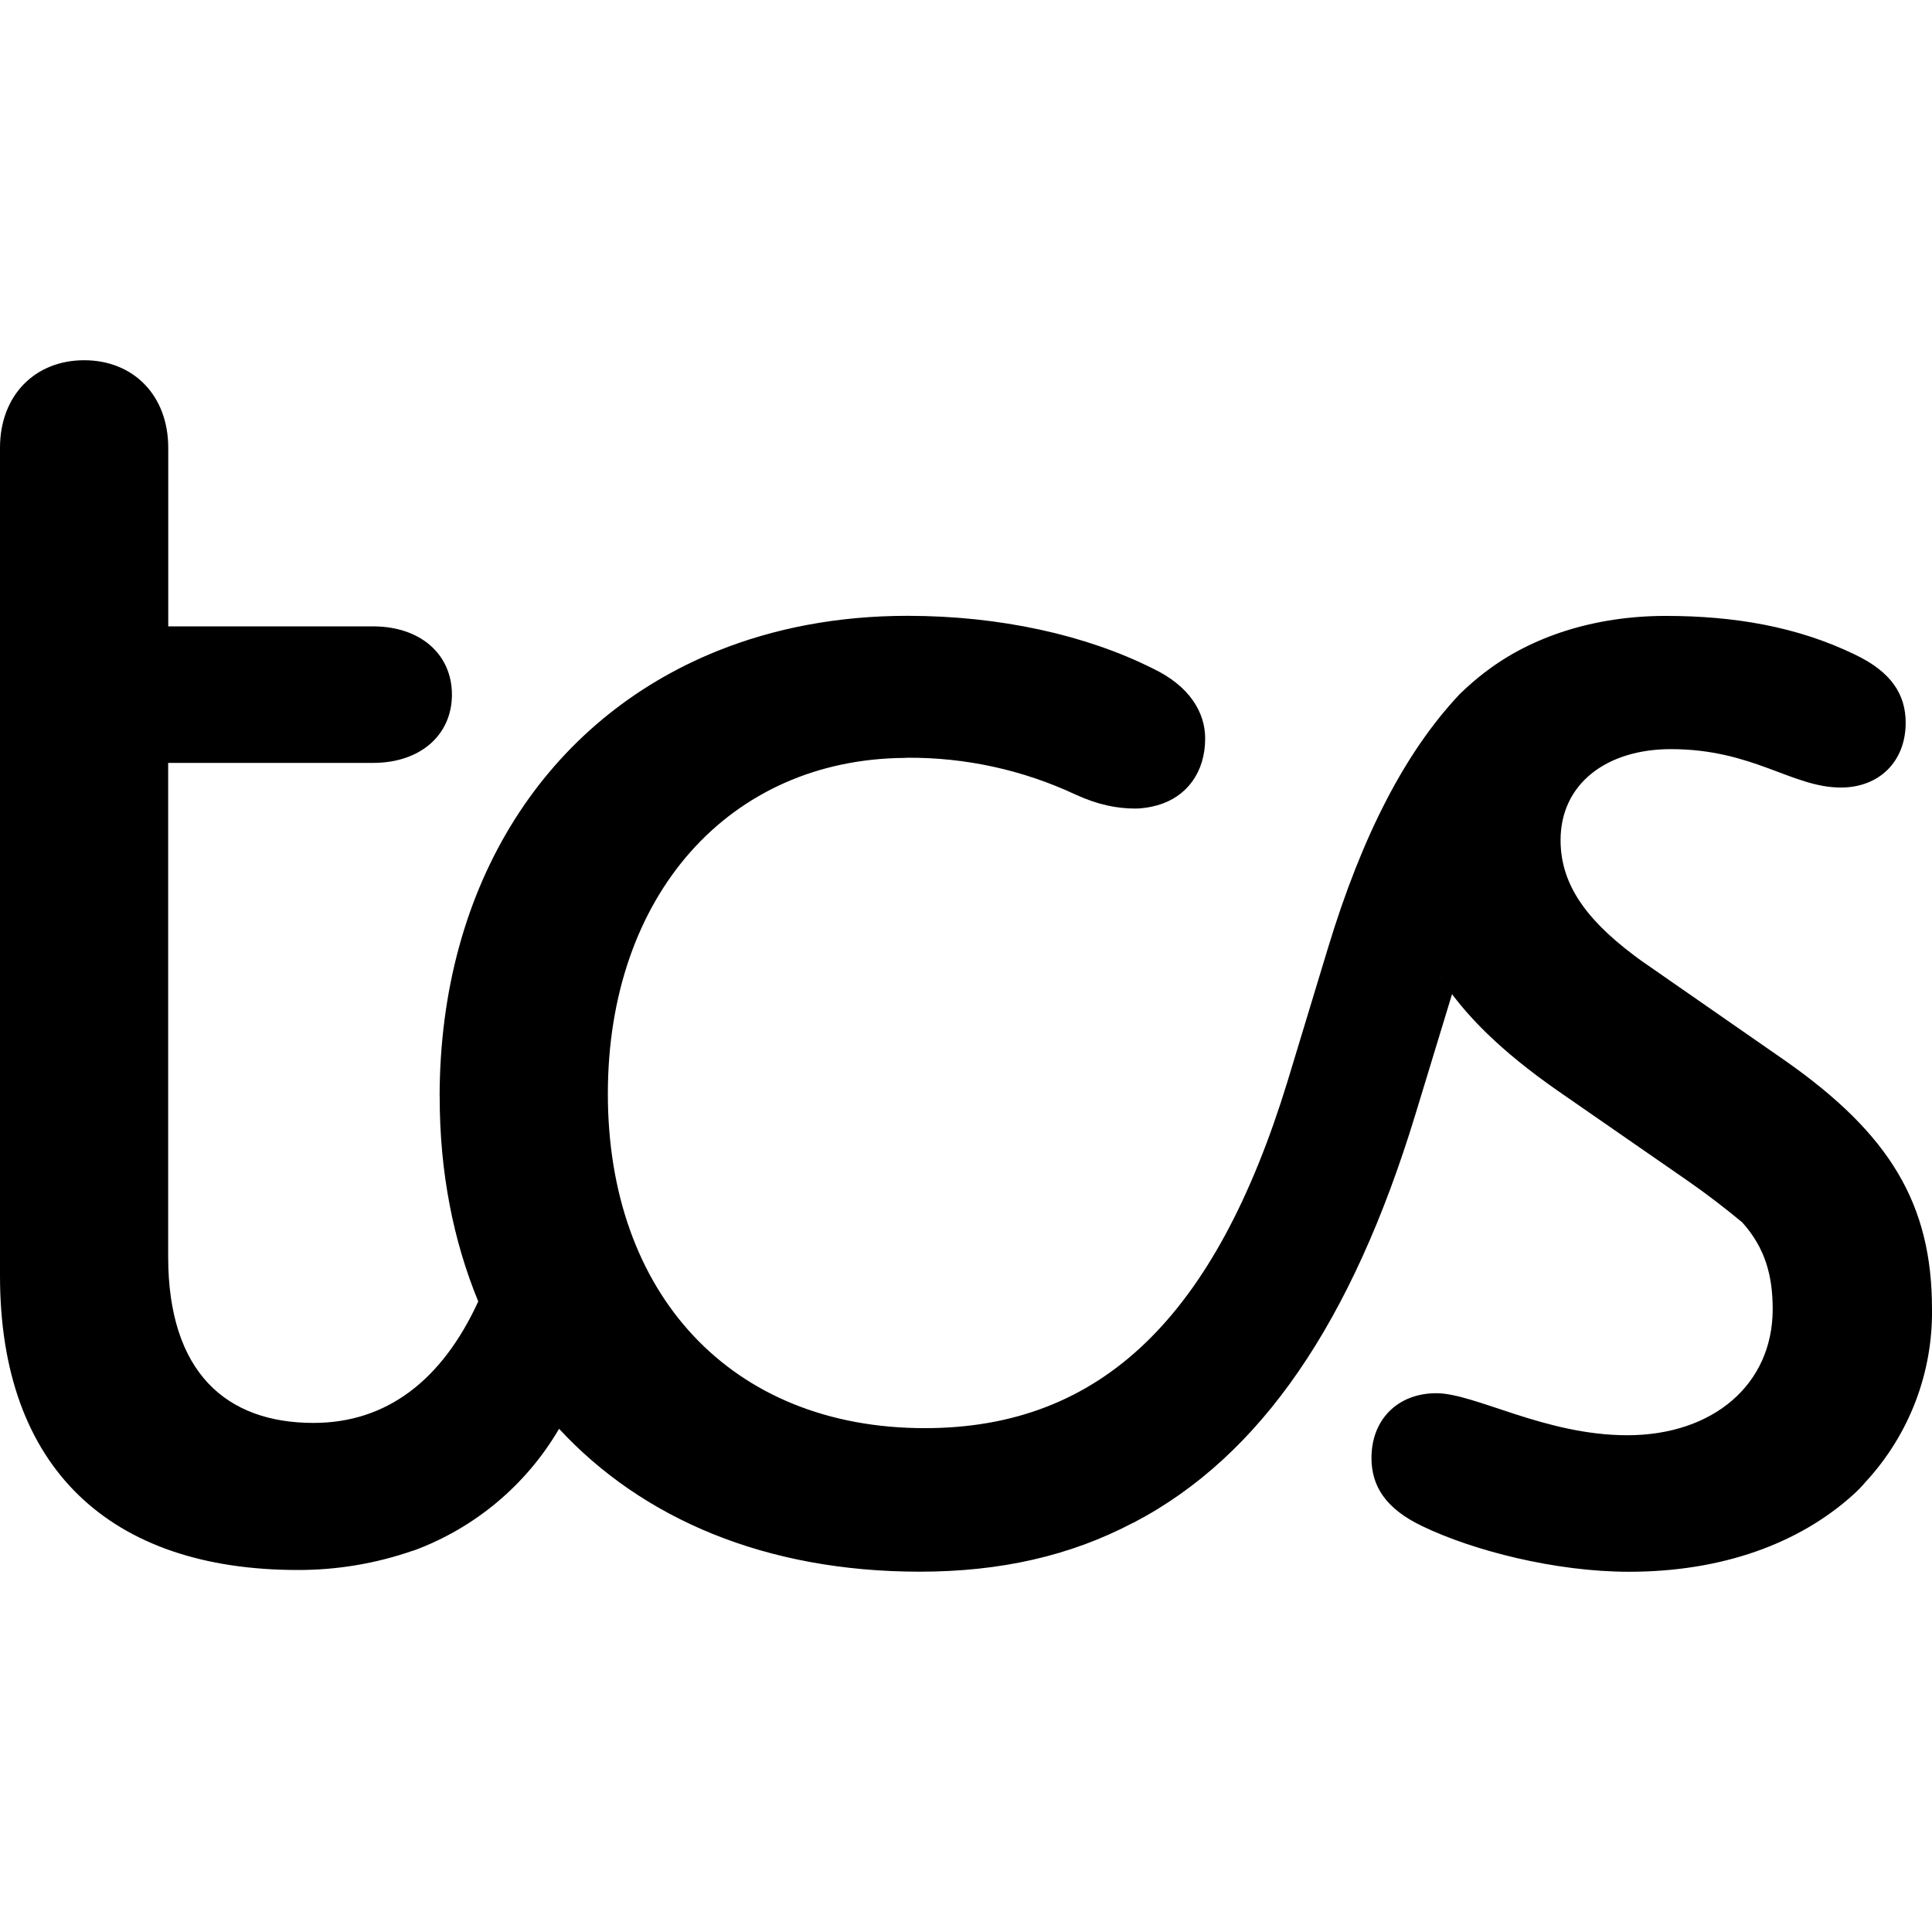
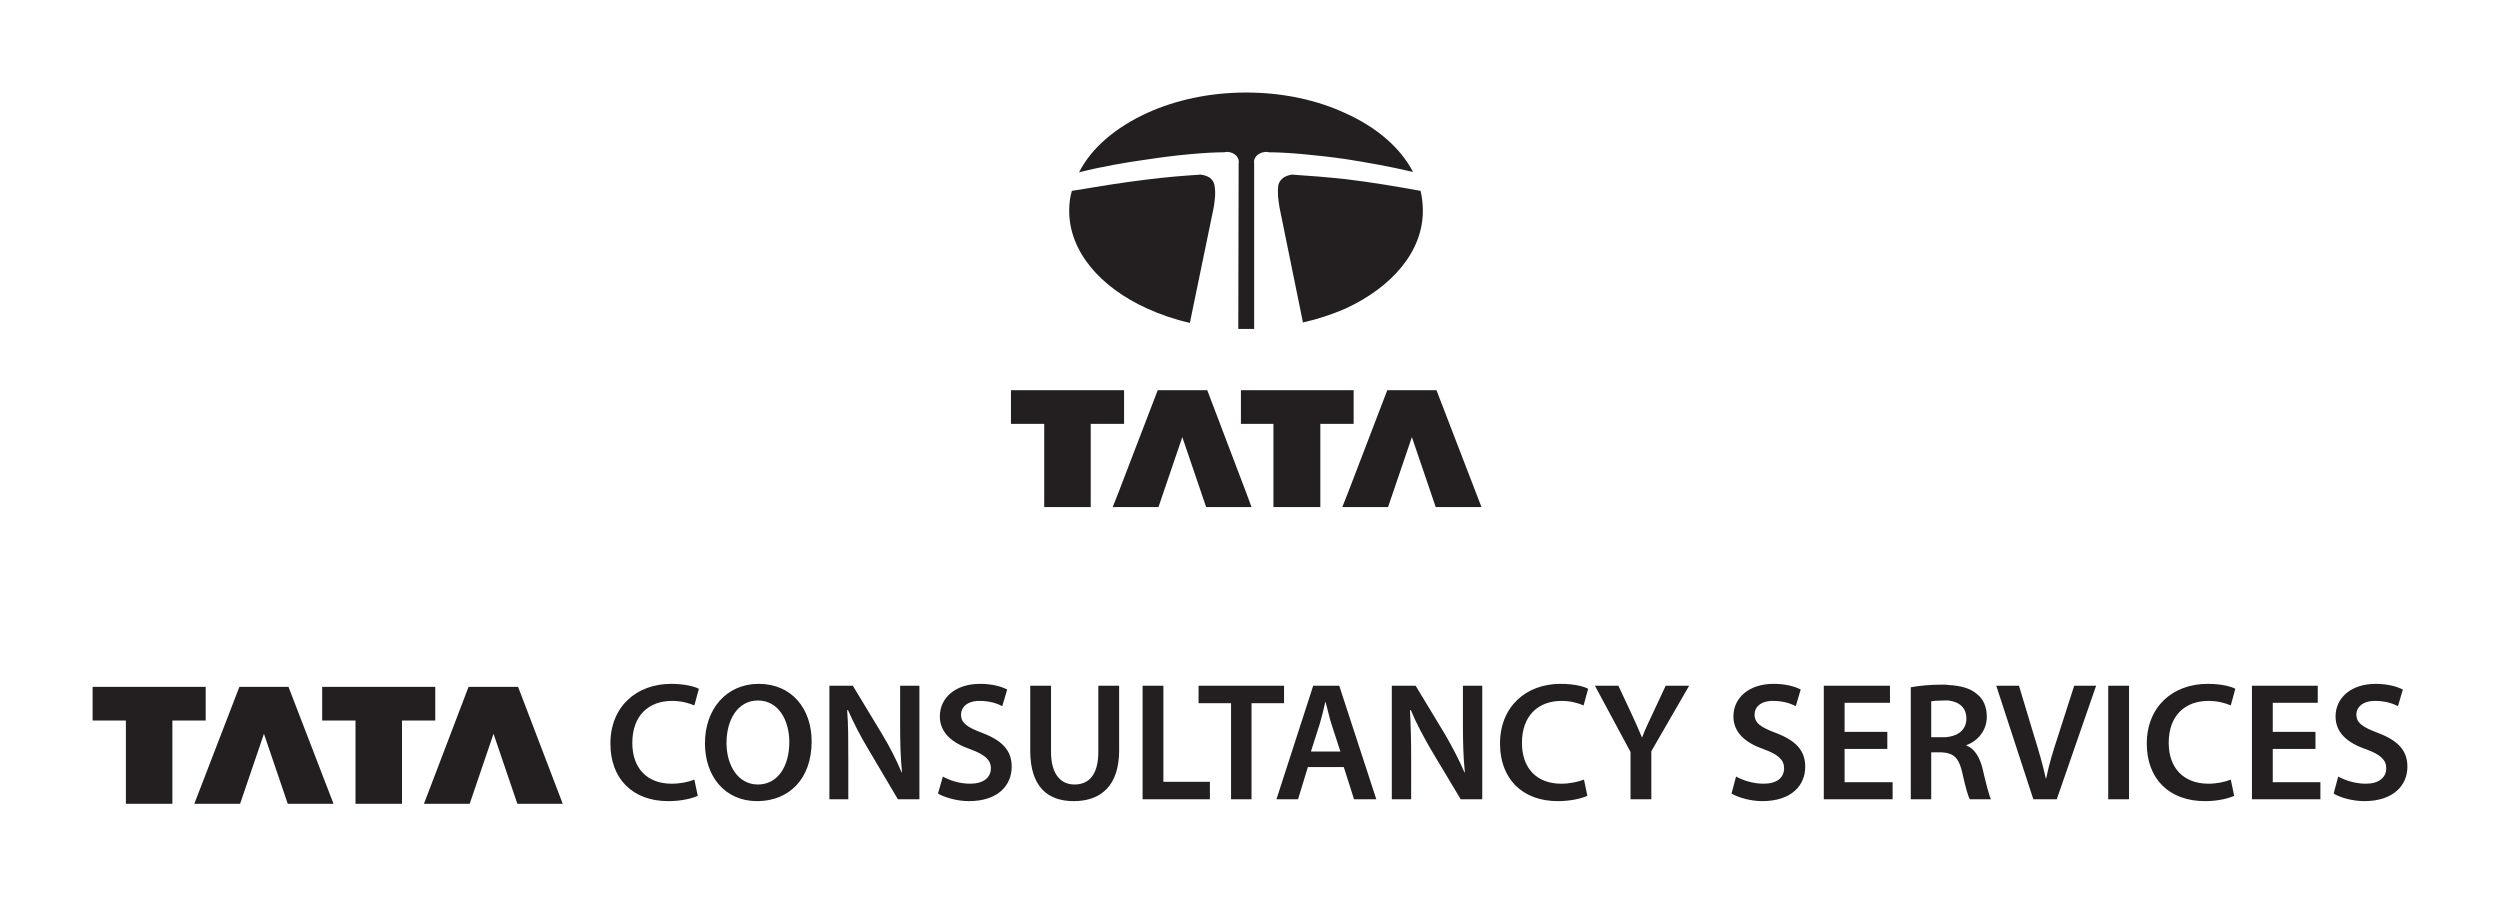
- <svg xmlns="http://www.w3.org/2000/svg" role="img" viewBox="0 0 24 24">
-   <path d="M24 16.262c0-1.305-.522-2.174-1.827-3.088l-1.785-1.24c-.033-.022-.06-.045-.092-.068-.629-.473-.91-.912-.91-1.43 0-.696.567-1.13 1.371-1.13 1.022 0 1.503.477 2.111.477.479 0 .805-.326.805-.804 0-.348-.174-.631-.631-.848-.718-.348-1.503-.48-2.35-.48-.892 0-1.676.262-2.241.697a.984.984 0 0 0 0-.001 3.64 3.64 0 0 0-.326.283l-.008.01c-.65.695-1.19 1.714-1.623 3.145l-.501 1.652c-.893 2.912-2.306 4.304-4.504 4.304-2.415 0-3.938-1.675-3.938-4.153v.026-.025c0-2.468 1.509-4.159 3.69-4.174l.03-.002a4.857 4.857 0 0 1 2.089.457c.282.13.522.174.74.174.1 0 .192-.017.279-.041.362-.103.592-.408.592-.83 0-.326-.196-.653-.653-.87-.827-.414-1.894-.653-3.046-.653-.86 0-1.653.152-2.359.436-2.117.851-3.452 2.886-3.452 5.545l.002-.024-.001.024c0 .931.169 1.783.479 2.536-.452.985-1.143 1.509-2.046 1.509-1.087 0-1.804-.63-1.806-2.06V9.477h2.546c.588 0 .979-.348.979-.848s-.39-.848-.98-.848H2.09V5.563c0-.653-.435-1.088-1.044-1.088C.435 4.475 0 4.911 0 5.563v10.285c0 2.393 1.37 3.655 3.7 3.655.486.001.97-.08 1.43-.24h.005a3.49 3.49 0 0 0 1.81-1.514c1.034 1.117 2.565 1.775 4.48 1.775.999 0 1.868-.195 2.65-.607h.003c1.588-.827 2.72-2.502 3.503-5.068l.457-1.5a2.984 2.984 0 0 1-.162-.234c.308.492.785.953 1.468 1.43l1.631 1.13c.244.17.463.34.668.51.289.322.378.67.378 1.078 0 .935-.74 1.566-1.807 1.566-1.022 0-1.893-.522-2.371-.522s-.806.325-.806.804c0 .348.174.63.632.848.631.304 1.653.566 2.567.566 1.153 0 2.111-.348 2.785-.957a1.59 1.59 0 0 0 .156-.161A3.104 3.104 0 0 0 24 16.262z" />
+ <svg xmlns="http://www.w3.org/2000/svg" version="1.0" width="956.693" height="342.992" id="svg2">
+   <defs id="defs4" />
+   <g transform="translate(-161.0788,-76.64664)" id="layer1">
+     <path d="M 581.38,364.406 C 581.38,372.938 577.919,376.857 572.265,376.857 C 566.91,376.857 563.285,372.797 563.285,364.406 L 563.285,339.067 L 555.323,339.067 L 555.323,363.829 C 555.323,377.575 561.849,383.224 571.976,383.224 C 582.398,383.224 589.347,377.281 589.347,363.829 L 589.347,339.067 L 581.38,339.067 L 581.38,364.406 z M 537.087,357.162 C 531.297,354.996 528.837,353.396 528.837,350.071 C 528.837,347.464 531.008,344.863 535.933,344.863 C 540.124,344.863 543.024,346.028 544.619,346.887 L 546.508,340.515 C 544.319,339.361 540.853,338.343 536.069,338.343 C 526.671,338.343 520.734,343.709 520.734,350.8 C 520.734,357.015 525.359,360.928 532.467,363.388 C 537.958,365.412 540.271,367.448 540.271,370.626 C 540.271,374.245 537.375,376.552 532.314,376.552 C 528.26,376.552 524.353,375.257 521.893,373.815 L 520.021,380.329 C 522.475,381.777 527.259,383.224 531.879,383.224 C 543.024,383.224 548.232,377.146 548.232,370.049 C 548.232,363.829 544.619,360.051 537.087,357.162 z M 451.113,376.857 C 443.44,376.857 439.097,369.466 439.097,360.928 C 439.097,352.242 443.293,344.71 451.113,344.71 C 459.075,344.71 463.13,352.389 463.13,360.634 C 463.13,369.761 458.792,376.857 451.113,376.857 z M 451.407,338.343 C 451.407,338.343 451.249,338.343 451.113,338.343 C 439.097,338.485 430.847,347.911 430.847,361.075 C 430.847,373.815 438.526,383.224 450.825,383.224 C 450.972,383.224 451.113,383.224 451.113,383.224 C 462.988,383.072 471.674,374.827 471.674,360.351 C 471.674,347.911 464.142,338.343 451.407,338.343 z M 866.964,363.246 L 883.317,363.246 L 883.317,356.727 L 866.964,356.727 L 866.964,345.587 L 884.329,345.587 L 884.329,339.067 L 859.002,339.067 L 859.002,382.495 L 885.341,382.495 L 885.341,375.981 L 866.964,375.981 L 866.964,363.246 z M 606.283,375.834 L 606.283,339.067 L 598.321,339.067 L 598.321,382.495 L 624.078,382.495 L 624.078,375.834 L 606.283,375.834 z M 505.54,354.125 C 505.54,360.775 505.675,366.43 506.252,372.22 L 506.105,372.22 C 504.098,367.448 501.627,362.523 498.731,357.739 L 487.445,339.067 L 478.465,339.067 L 478.465,382.495 L 485.703,382.495 L 485.703,366.865 C 485.703,359.763 485.703,354.125 485.273,348.476 L 485.562,348.335 C 487.727,353.26 490.481,358.61 493.382,363.388 L 504.669,382.495 L 512.913,382.495 L 512.913,339.067 L 505.54,339.067 L 505.54,354.125 z M 652.454,345.739 L 652.454,339.067 L 619.741,339.067 L 619.741,345.739 L 632.176,345.739 L 632.176,382.495 L 640.008,382.495 L 640.008,345.739 L 652.454,345.739 z M 793.289,350.218 C 791.836,353.26 790.529,356.008 789.523,358.768 L 789.381,358.768 C 788.222,355.867 787.063,353.396 785.615,350.218 L 780.402,339.067 L 771.422,339.067 L 785.044,364.406 L 785.044,382.495 L 793.006,382.495 L 793.006,364.117 L 807.471,339.067 L 798.497,339.067 L 793.289,350.218 z M 720.909,354.125 C 720.909,360.775 721.062,366.43 721.644,372.22 L 721.491,372.22 C 719.473,367.448 716.855,362.523 714.106,357.739 L 702.82,339.067 L 693.693,339.067 L 693.693,382.495 L 701.095,382.495 L 701.095,366.865 C 701.095,359.763 700.937,354.125 700.648,348.476 L 700.937,348.335 C 702.961,353.26 705.856,358.61 708.61,363.388 L 720.044,382.495 L 728.305,382.495 L 728.305,339.067 L 720.909,339.067 L 720.909,354.125 z M 840.765,357.162 C 834.969,354.996 832.515,353.396 832.515,350.071 C 832.515,347.464 834.545,344.863 839.612,344.863 C 843.666,344.863 846.703,346.028 848.281,346.887 L 850.169,340.515 C 847.998,339.361 844.531,338.343 839.748,338.343 C 830.333,338.343 824.418,343.709 824.418,350.8 C 824.418,357.015 829.038,360.928 836.123,363.388 C 841.631,365.412 843.808,367.448 843.808,370.626 C 843.808,374.245 841.048,376.552 835.982,376.552 C 831.933,376.552 828.025,375.257 825.43,373.815 L 823.683,380.329 C 826.137,381.777 830.915,383.224 835.416,383.224 C 846.703,383.224 851.905,377.146 851.905,370.049 C 851.905,363.829 848.281,360.051 840.765,357.162 z M 668.372,364.253 L 662.739,364.253 L 666.2,353.396 C 666.93,350.953 667.653,347.911 668.225,345.298 L 668.372,345.298 L 668.372,345.44 C 669.101,347.911 669.683,350.8 670.537,353.543 L 674.026,364.253 L 668.372,364.253 z M 668.372,339.067 L 663.61,339.067 L 651.006,378.011 L 649.553,382.495 L 657.814,382.495 L 661.569,370.19 L 675.315,370.19 L 679.234,382.495 L 687.761,382.495 L 673.579,339.067 L 668.372,339.067 z M 948.453,358.904 C 946.717,364.117 945.117,369.466 944.105,374.533 L 943.963,374.533 C 942.81,369.319 941.351,364.253 939.632,358.768 L 933.694,339.067 L 925.003,339.067 L 939.185,382.495 L 948.159,382.495 L 963.212,339.067 L 954.826,339.067 L 948.453,358.904 z M 1006.21,344.863 C 1009.823,344.863 1012.713,345.739 1014.743,346.593 L 1016.484,340.226 C 1014.884,339.361 1011.118,338.343 1005.904,338.343 C 992.599,338.343 982.602,347.029 982.602,361.222 C 982.602,374.533 990.993,383.224 1004.909,383.224 C 1010.111,383.224 1014.172,382.065 1016.055,381.189 L 1014.743,374.974 C 1012.713,375.834 1009.388,376.552 1006.21,376.552 C 996.648,376.552 990.993,370.484 990.993,360.928 C 990.993,350.359 997.372,344.863 1006.21,344.863 z M 967.849,382.495 L 975.81,382.495 L 975.81,339.067 L 967.849,339.067 L 967.849,382.495 z M 758.699,344.863 C 762.166,344.863 765.061,345.739 767.091,346.593 L 768.827,340.226 C 767.238,339.361 763.607,338.343 758.253,338.343 C 745.083,338.343 735.097,347.029 735.097,361.222 C 735.097,374.533 743.494,383.224 757.246,383.224 C 762.465,383.224 766.655,382.065 768.533,381.189 L 767.238,374.974 C 765.061,375.834 761.741,376.552 758.558,376.552 C 748.996,376.552 743.494,370.484 743.494,360.928 C 743.494,350.359 749.867,344.863 758.699,344.863 z M 1071.193,357.162 C 1065.403,354.996 1062.807,353.396 1062.807,350.071 C 1062.807,347.464 1064.973,344.863 1070.04,344.863 C 1074.094,344.863 1077.131,346.028 1078.72,346.887 L 1080.597,340.515 C 1078.284,339.361 1074.812,338.343 1070.176,338.343 C 1060.772,338.343 1054.846,343.709 1054.846,350.8 C 1054.846,357.015 1059.324,360.928 1066.573,363.388 C 1072.059,365.412 1074.236,367.448 1074.236,370.626 C 1074.236,374.245 1071.34,376.552 1066.427,376.552 C 1062.366,376.552 1058.465,375.257 1055.858,373.815 L 1054.111,380.329 C 1056.423,381.777 1061.207,383.224 1065.844,383.224 C 1076.989,383.224 1082.339,377.146 1082.339,370.049 C 1082.339,363.829 1078.72,360.051 1071.193,357.162 z M 1030.813,363.246 L 1047.161,363.246 L 1047.161,356.727 L 1030.813,356.727 L 1030.813,345.587 L 1048.032,345.587 L 1048.032,339.067 L 1022.846,339.067 L 1022.846,382.495 L 1049.044,382.495 L 1049.044,375.981 L 1030.813,375.981 L 1030.813,363.246 z M 327.649,352.389 L 327.649,339.502 C 326.92,339.502 326.196,339.502 325.478,339.502 C 312.45,339.502 299.427,339.502 286.534,339.502 C 285.816,339.502 285.104,339.502 284.368,339.502 L 284.368,352.389 L 297.12,352.389 L 297.12,384.231 L 314.909,384.231 L 314.909,352.389 L 327.649,352.389 z M 418.26,344.863 C 421.873,344.863 424.774,345.739 426.793,346.593 L 428.534,340.226 C 426.793,339.361 423.174,338.343 417.966,338.343 C 404.649,338.343 394.663,347.029 394.663,361.222 C 394.663,374.533 403.054,383.224 416.807,383.224 C 422.162,383.224 426.216,382.065 428.099,381.189 L 426.793,374.974 C 424.774,375.834 421.443,376.552 418.107,376.552 C 408.562,376.552 403.054,370.484 403.054,360.928 C 403.054,350.359 409.433,344.863 418.26,344.863 z M 906.761,358.61 C 906.19,358.768 905.466,358.768 904.878,358.768 L 900.111,358.768 L 900.111,345.004 C 900.988,344.863 902.565,344.71 905.036,344.71 C 905.608,344.71 906.19,344.71 906.761,344.71 C 910.957,345.298 913.569,347.464 913.569,351.666 C 913.569,355.426 910.957,358.038 906.761,358.61 z M 913.569,361.94 L 913.569,361.804 C 917.624,360.351 921.384,356.432 921.384,350.953 C 921.384,347.181 920.089,344.139 917.624,342.256 C 915.153,340.09 911.686,339.067 906.761,338.784 C 906.054,338.637 905.183,338.637 904.307,338.637 C 899.67,338.637 895.333,339.067 892.291,339.649 L 892.291,382.495 L 900.111,382.495 L 900.111,364.547 L 904.166,364.547 C 905.183,364.688 906.054,364.688 906.761,364.977 C 909.515,365.7 910.957,367.872 911.969,372.22 C 913.145,377.575 914.152,381.189 914.87,382.495 L 922.973,382.495 C 922.114,380.759 920.943,375.834 919.648,370.337 C 918.489,366.136 916.612,363.094 913.569,361.94 z M 340.378,339.502 L 325.478,378.582 L 323.312,384.231 L 340.819,384.231 L 349.94,357.45 L 359.061,384.231 L 376.427,384.231 L 359.338,339.502 C 352.977,339.502 346.762,339.502 340.378,339.502 z M 239.793,352.389 L 239.793,339.502 C 239.063,339.502 238.351,339.502 237.621,339.502 C 223.864,339.502 210.27,339.502 196.512,339.502 L 196.512,352.389 L 209.252,352.389 L 209.252,384.231 L 227.047,384.231 L 227.047,352.389 L 239.793,352.389 z M 271.481,339.502 C 265.261,339.502 258.9,339.502 252.68,339.502 L 237.621,378.582 L 235.444,384.231 L 252.962,384.231 L 262.083,357.45 L 271.199,384.231 L 288.723,384.231 L 286.534,378.582 L 271.481,339.502 z M 666.341,270.685 L 666.341,238.849 L 679.087,238.849 L 679.087,225.957 C 678.358,225.957 677.645,225.957 676.921,225.957 C 663.893,225.957 650.859,225.957 637.978,225.957 C 637.248,225.957 636.536,225.957 635.948,225.957 L 635.948,238.849 L 648.394,238.849 L 648.394,270.685 L 666.341,270.685 z M 600.063,194.703 C 605.118,197.022 610.62,198.899 616.416,200.205 L 625.532,156.054 C 625.962,153.164 626.403,150.704 625.814,147.368 C 625.232,145.055 623.507,143.896 620.612,143.466 C 613.798,143.896 606.854,144.478 600.063,145.338 C 590.36,146.508 580.798,148.092 571.247,149.686 C 570.517,152.152 570.235,154.753 570.235,157.36 C 570.235,172.842 582.11,186.594 600.063,194.703 z M 629.58,134.922 C 632.176,134.204 635.665,136.234 635.077,139.27 L 635.077,141.148 L 634.941,202.518 L 641.014,202.518 L 641.014,139.27 C 640.449,136.234 644.051,134.204 646.669,134.922 C 652.889,134.922 663.746,135.787 676.045,137.529 C 684.295,138.829 693.269,140.424 701.808,142.448 C 697.029,133.192 687.908,125.377 676.045,120.016 C 665.188,114.944 652.024,112.055 637.978,112.055 C 623.931,112.055 610.909,114.944 600.063,119.875 C 588.047,125.377 578.779,133.192 574.006,142.59 C 582.534,140.424 591.655,138.829 600.063,137.67 C 612.368,135.787 623.366,134.922 629.58,134.922 z M 560.678,270.685 L 578.479,270.685 L 578.479,238.849 L 591.236,238.849 L 591.236,225.957 C 590.495,225.957 589.772,225.957 589.059,225.957 C 575.301,225.957 561.707,225.957 547.95,225.957 L 547.95,238.849 L 560.678,238.849 L 560.678,270.685 z M 710.493,270.685 L 728.006,270.685 L 710.782,225.957 C 704.561,225.957 698.2,225.957 691.963,225.957 L 676.921,265.194 L 674.744,270.685 L 692.257,270.685 L 701.378,243.916 L 710.493,270.685 z M 623.066,225.957 C 616.699,225.957 610.338,225.957 604.117,225.957 L 589.059,265.194 L 586.888,270.685 L 604.4,270.685 L 613.521,243.916 L 622.637,270.685 L 640.008,270.685 L 637.978,265.194 L 623.066,225.957 z M 655.485,143.466 C 652.748,143.896 651.006,145.055 650.282,147.368 C 649.847,150.704 650.282,153.164 650.723,156.054 L 659.692,200.058 C 665.476,198.752 670.984,196.886 676.045,194.703 C 693.863,186.447 705.574,172.842 705.574,157.36 C 705.574,154.753 705.285,152.152 704.708,149.686 C 695.152,147.945 685.596,146.361 676.045,145.202 C 669.242,144.478 662.293,143.896 655.485,143.466" id="path2492" style="fill:#231f20;fill-opacity:1;fill-rule:evenodd;stroke:none" />
+   </g>
</svg>
